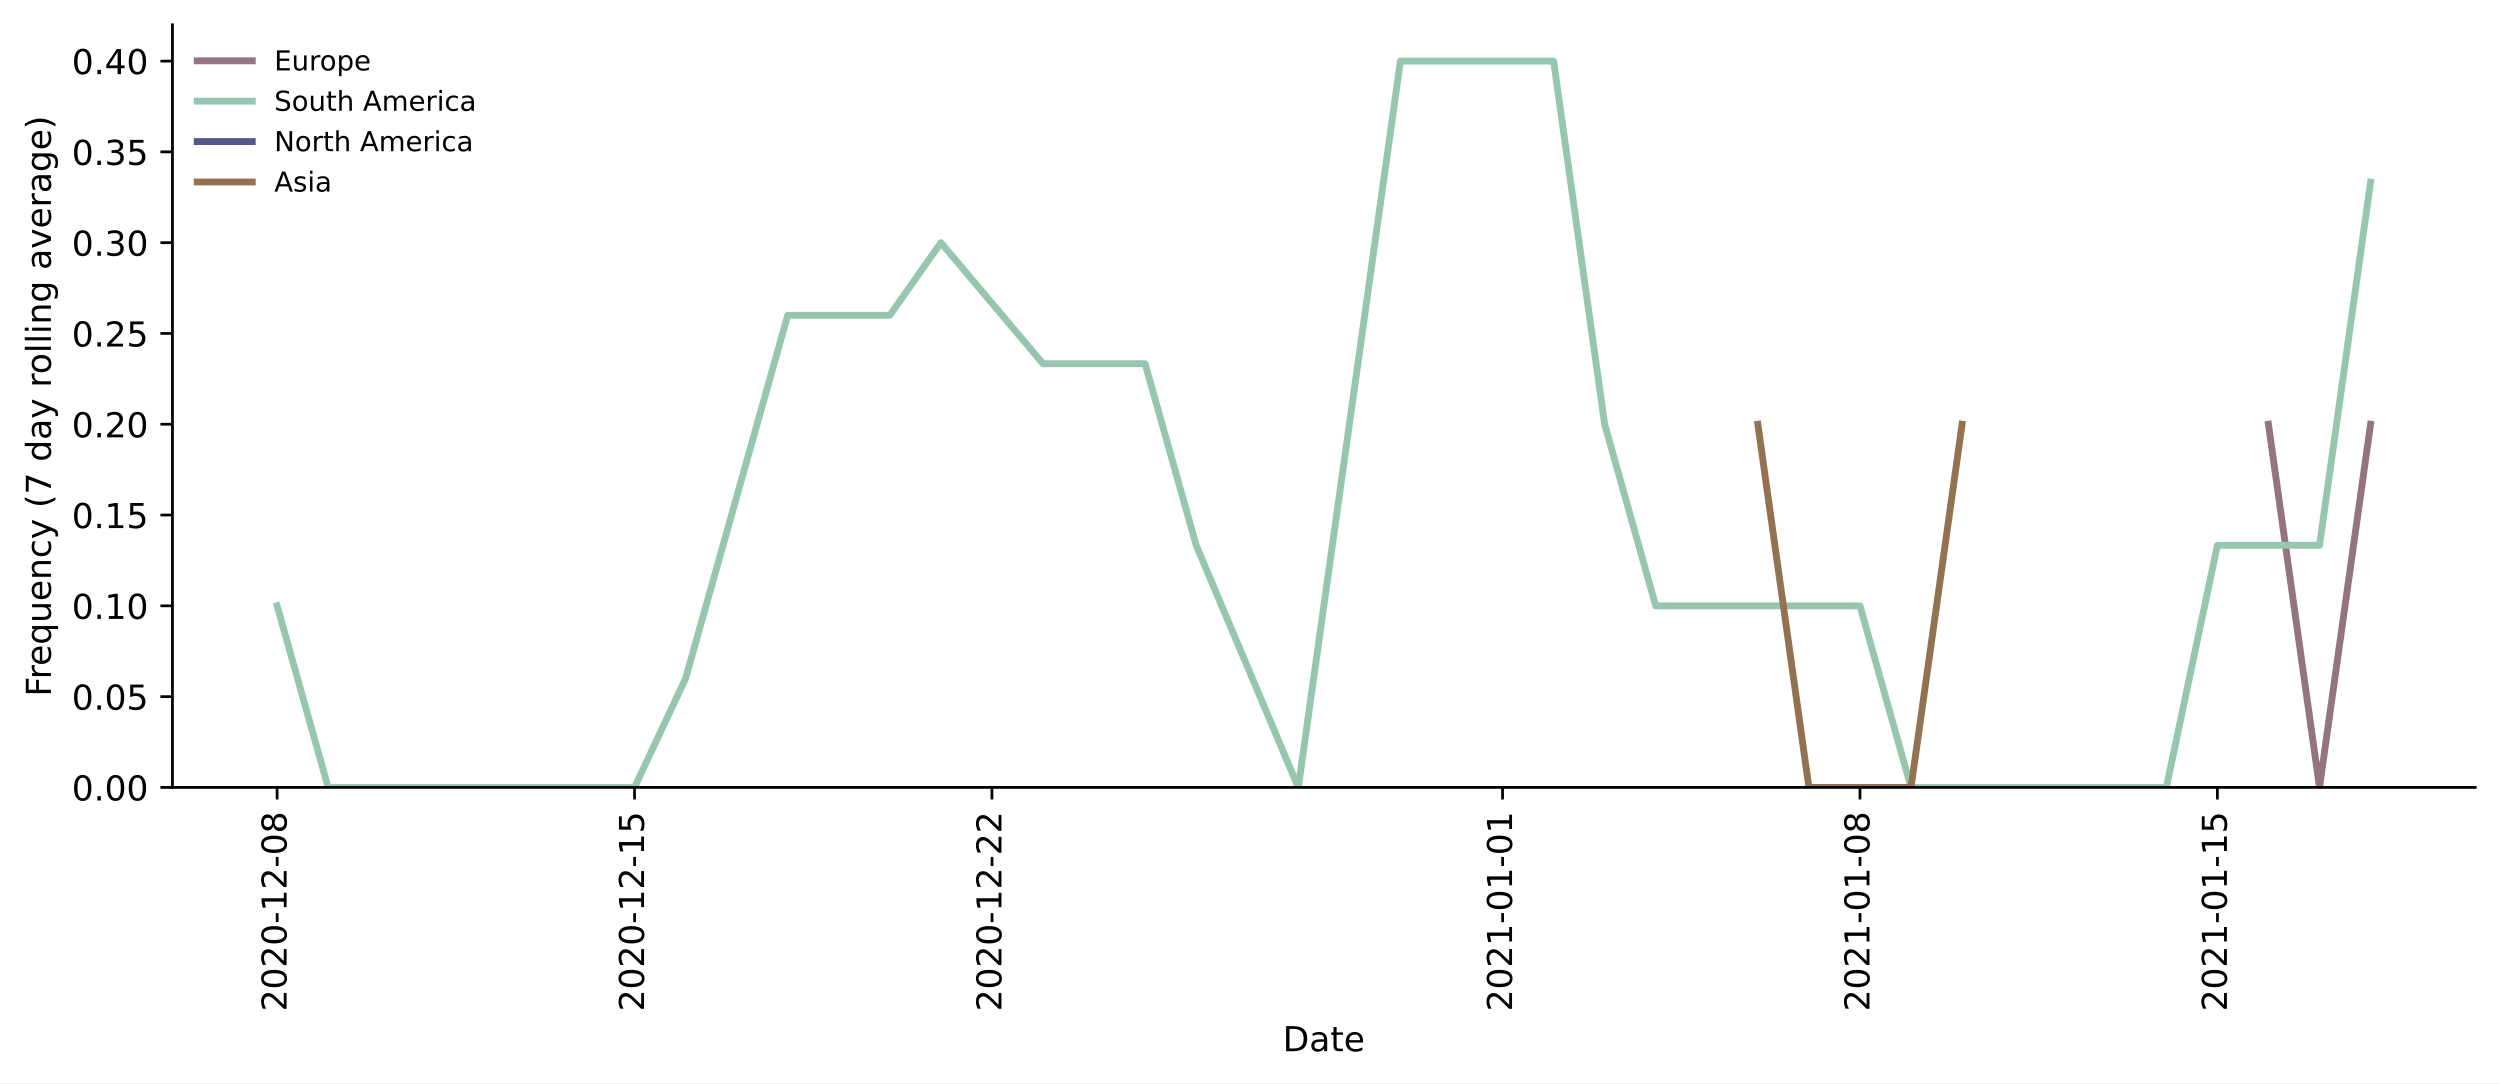
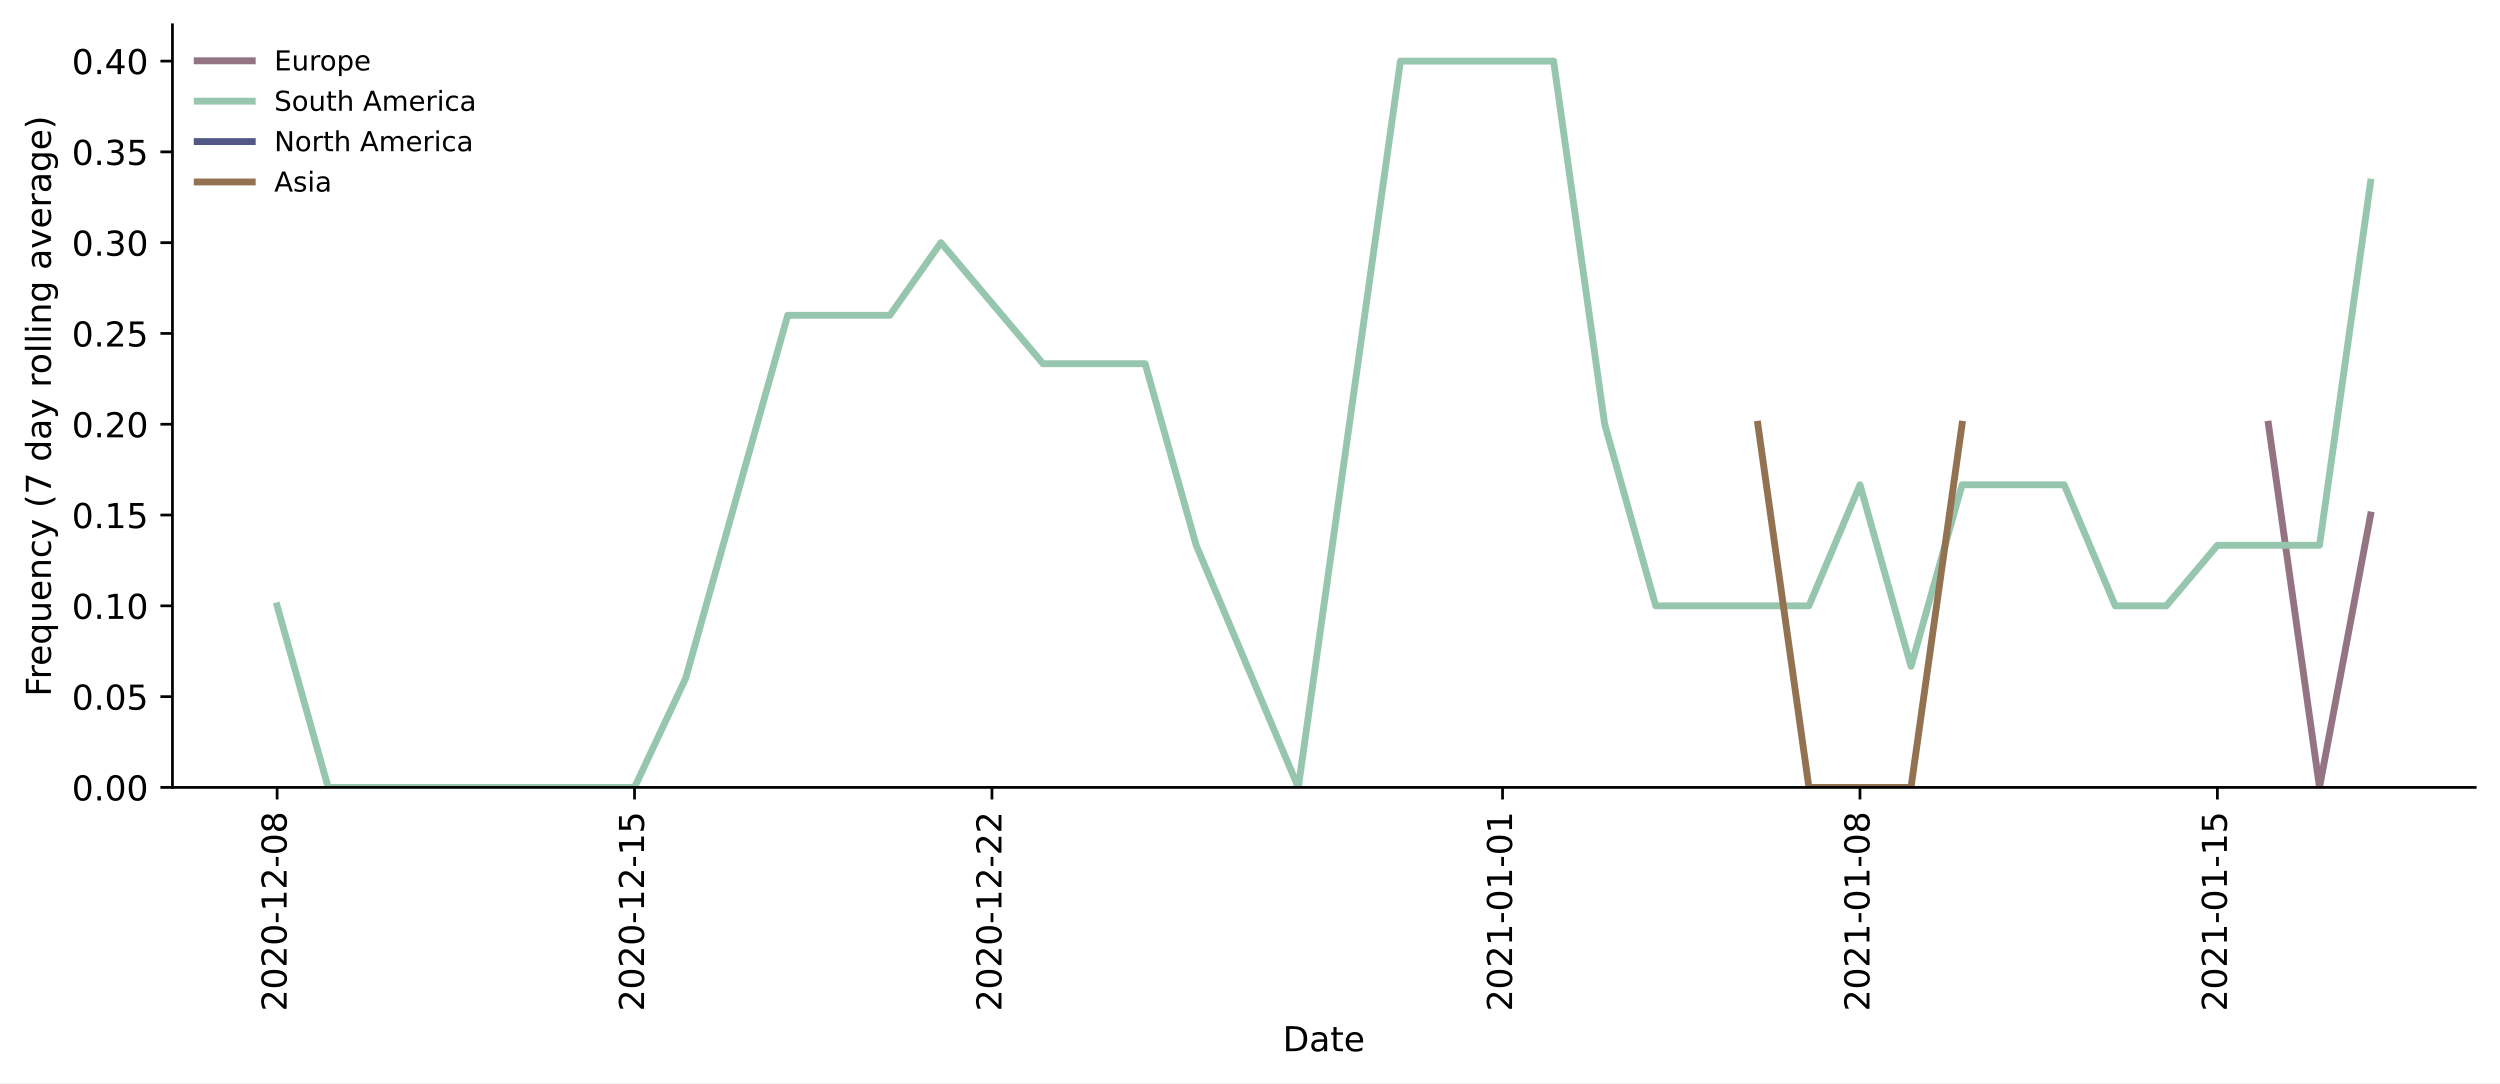
<svg xmlns="http://www.w3.org/2000/svg" xmlns:xlink="http://www.w3.org/1999/xlink" height="314.954pt" version="1.1" viewBox="0 0 726.944 314.954" width="726.944pt">
  <defs>
    <style type="text/css">*{stroke-linecap:butt;stroke-linejoin:round;}</style>
  </defs>
  <g id="figure_1">
    <g id="patch_1">
      <path d="M 0 314.954  L 726.944 314.954  L 726.944 0  L 0 0  z " style="fill:#ffffff;" />
    </g>
    <g id="axes_1">
      <g id="patch_2">
        <path d="M 50.144 228.96  L 719.744 228.96  L 719.744 7.2  L 50.144 7.2  z " style="fill:#ffffff;" />
      </g>
      <g id="matplotlib.axis_1">
        <g id="xtick_1">
          <g id="line2d_1">
            <defs>
-               <path d="M 0 0  L 0 3.5  " id="mb4ec042c9b" style="stroke:#000000;stroke-width:0.8;" />
-             </defs>
-             <g>
-               <use style="stroke:#000000;stroke-width:0.8;" x="80.58" xlink:href="#mb4ec042c9b" y="228.96" />
+               <path d="M 0 0  L 0 3.5  " id="m24df733c56" style="stroke:#000000;stroke-width:0.8;" />
+             </defs>
+             <g>
+               <use style="stroke:#000000;stroke-width:0.8;" x="80.58" xlink:href="#m24df733c56" y="228.96" />
            </g>
          </g>
          <g id="text_1">
            <g transform="translate(83.33949 294.0756)rotate(-90)scale(0.1 -0.1)">
              <defs>
                <path d="M 19.188 8.297  L 53.609 8.297  L 53.609 0  L 7.328 0  L 7.328 8.297  Q 12.938 14.109 22.625 23.891  Q 32.328 33.688 34.812 36.531  Q 39.547 41.844 41.422 45.531  Q 43.312 49.219 43.312 52.781  Q 43.312 58.594 39.234 62.25  Q 35.156 65.922 28.609 65.922  Q 23.969 65.922 18.812 64.312  Q 13.672 62.703 7.812 59.422  L 7.812 69.391  Q 13.766 71.781 18.938 73  Q 24.125 74.219 28.422 74.219  Q 39.75 74.219 46.484 68.547  Q 53.219 62.891 53.219 53.422  Q 53.219 48.922 51.531 44.891  Q 49.859 40.875 45.406 35.406  Q 44.188 33.984 37.641 27.219  Q 31.109 20.453 19.188 8.297  z " id="DejaVuSans-50" />
                <path d="M 31.781 66.406  Q 24.172 66.406 20.328 58.906  Q 16.5 51.422 16.5 36.375  Q 16.5 21.391 20.328 13.891  Q 24.172 6.391 31.781 6.391  Q 39.453 6.391 43.281 13.891  Q 47.125 21.391 47.125 36.375  Q 47.125 51.422 43.281 58.906  Q 39.453 66.406 31.781 66.406  z M 31.781 74.219  Q 44.047 74.219 50.516 64.516  Q 56.984 54.828 56.984 36.375  Q 56.984 17.969 50.516 8.266  Q 44.047 -1.422 31.781 -1.422  Q 19.531 -1.422 13.062 8.266  Q 6.594 17.969 6.594 36.375  Q 6.594 54.828 13.062 64.516  Q 19.531 74.219 31.781 74.219  z " id="DejaVuSans-48" />
                <path d="M 4.891 31.391  L 31.203 31.391  L 31.203 23.391  L 4.891 23.391  z " id="DejaVuSans-45" />
                <path d="M 12.406 8.297  L 28.516 8.297  L 28.516 63.922  L 10.984 60.406  L 10.984 69.391  L 28.422 72.906  L 38.281 72.906  L 38.281 8.297  L 54.391 8.297  L 54.391 0  L 12.406 0  z " id="DejaVuSans-49" />
                <path d="M 31.781 34.625  Q 24.75 34.625 20.719 30.859  Q 16.703 27.094 16.703 20.516  Q 16.703 13.922 20.719 10.156  Q 24.75 6.391 31.781 6.391  Q 38.812 6.391 42.859 10.172  Q 46.922 13.969 46.922 20.516  Q 46.922 27.094 42.891 30.859  Q 38.875 34.625 31.781 34.625  z M 21.922 38.812  Q 15.578 40.375 12.031 44.719  Q 8.5 49.078 8.5 55.328  Q 8.5 64.062 14.719 69.141  Q 20.953 74.219 31.781 74.219  Q 42.672 74.219 48.875 69.141  Q 55.078 64.062 55.078 55.328  Q 55.078 49.078 51.531 44.719  Q 48 40.375 41.703 38.812  Q 48.828 37.156 52.797 32.312  Q 56.781 27.484 56.781 20.516  Q 56.781 9.906 50.312 4.234  Q 43.844 -1.422 31.781 -1.422  Q 19.734 -1.422 13.25 4.234  Q 6.781 9.906 6.781 20.516  Q 6.781 27.484 10.781 32.312  Q 14.797 37.156 21.922 38.812  z M 18.312 54.391  Q 18.312 48.734 21.844 45.562  Q 25.391 42.391 31.781 42.391  Q 38.141 42.391 41.719 45.562  Q 45.312 48.734 45.312 54.391  Q 45.312 60.062 41.719 63.234  Q 38.141 66.406 31.781 66.406  Q 25.391 66.406 21.844 63.234  Q 18.312 60.062 18.312 54.391  z " id="DejaVuSans-56" />
              </defs>
              <use xlink:href="#DejaVuSans-50" />
              <use x="63.623" xlink:href="#DejaVuSans-48" />
              <use x="127.246" xlink:href="#DejaVuSans-50" />
              <use x="190.869" xlink:href="#DejaVuSans-48" />
              <use x="254.492" xlink:href="#DejaVuSans-45" />
              <use x="290.576" xlink:href="#DejaVuSans-49" />
              <use x="354.199" xlink:href="#DejaVuSans-50" />
              <use x="417.822" xlink:href="#DejaVuSans-45" />
              <use x="453.906" xlink:href="#DejaVuSans-48" />
              <use x="517.529" xlink:href="#DejaVuSans-56" />
            </g>
          </g>
        </g>
        <g id="xtick_2">
          <g id="line2d_2">
            <g>
-               <use style="stroke:#000000;stroke-width:0.8;" x="184.509" xlink:href="#mb4ec042c9b" y="228.96" />
+               <use style="stroke:#000000;stroke-width:0.8;" x="184.509" xlink:href="#m24df733c56" y="228.96" />
            </g>
          </g>
          <g id="text_2">
            <g transform="translate(187.2685 294.0756)rotate(-90)scale(0.1 -0.1)">
              <defs>
                <path d="M 10.797 72.906  L 49.516 72.906  L 49.516 64.594  L 19.828 64.594  L 19.828 46.734  Q 21.969 47.469 24.109 47.828  Q 26.266 48.188 28.422 48.188  Q 40.625 48.188 47.75 41.5  Q 54.891 34.812 54.891 23.391  Q 54.891 11.625 47.562 5.094  Q 40.234 -1.422 26.906 -1.422  Q 22.312 -1.422 17.547 -0.641  Q 12.797 0.141 7.719 1.703  L 7.719 11.625  Q 12.109 9.234 16.797 8.062  Q 21.484 6.891 26.703 6.891  Q 35.156 6.891 40.078 11.328  Q 45.016 15.766 45.016 23.391  Q 45.016 31 40.078 35.438  Q 35.156 39.891 26.703 39.891  Q 22.75 39.891 18.812 39.016  Q 14.891 38.141 10.797 36.281  z " id="DejaVuSans-53" />
              </defs>
              <use xlink:href="#DejaVuSans-50" />
              <use x="63.623" xlink:href="#DejaVuSans-48" />
              <use x="127.246" xlink:href="#DejaVuSans-50" />
              <use x="190.869" xlink:href="#DejaVuSans-48" />
              <use x="254.492" xlink:href="#DejaVuSans-45" />
              <use x="290.576" xlink:href="#DejaVuSans-49" />
              <use x="354.199" xlink:href="#DejaVuSans-50" />
              <use x="417.822" xlink:href="#DejaVuSans-45" />
              <use x="453.906" xlink:href="#DejaVuSans-49" />
              <use x="517.529" xlink:href="#DejaVuSans-53" />
            </g>
          </g>
        </g>
        <g id="xtick_3">
          <g id="line2d_3">
            <g>
-               <use style="stroke:#000000;stroke-width:0.8;" x="288.438" xlink:href="#mb4ec042c9b" y="228.96" />
+               <use style="stroke:#000000;stroke-width:0.8;" x="288.438" xlink:href="#m24df733c56" y="228.96" />
            </g>
          </g>
          <g id="text_3">
            <g transform="translate(291.1976 294.0756)rotate(-90)scale(0.1 -0.1)">
              <use xlink:href="#DejaVuSans-50" />
              <use x="63.623" xlink:href="#DejaVuSans-48" />
              <use x="127.246" xlink:href="#DejaVuSans-50" />
              <use x="190.869" xlink:href="#DejaVuSans-48" />
              <use x="254.492" xlink:href="#DejaVuSans-45" />
              <use x="290.576" xlink:href="#DejaVuSans-49" />
              <use x="354.199" xlink:href="#DejaVuSans-50" />
              <use x="417.822" xlink:href="#DejaVuSans-45" />
              <use x="453.906" xlink:href="#DejaVuSans-50" />
              <use x="517.529" xlink:href="#DejaVuSans-50" />
            </g>
          </g>
        </g>
        <g id="xtick_4">
          <g id="line2d_4">
            <g>
-               <use style="stroke:#000000;stroke-width:0.8;" x="436.908" xlink:href="#mb4ec042c9b" y="228.96" />
+               <use style="stroke:#000000;stroke-width:0.8;" x="436.908" xlink:href="#m24df733c56" y="228.96" />
            </g>
          </g>
          <g id="text_4">
            <g transform="translate(439.6676 294.0756)rotate(-90)scale(0.1 -0.1)">
              <use xlink:href="#DejaVuSans-50" />
              <use x="63.623" xlink:href="#DejaVuSans-48" />
              <use x="127.246" xlink:href="#DejaVuSans-50" />
              <use x="190.869" xlink:href="#DejaVuSans-49" />
              <use x="254.492" xlink:href="#DejaVuSans-45" />
              <use x="290.576" xlink:href="#DejaVuSans-48" />
              <use x="354.199" xlink:href="#DejaVuSans-49" />
              <use x="417.822" xlink:href="#DejaVuSans-45" />
              <use x="453.906" xlink:href="#DejaVuSans-48" />
              <use x="517.529" xlink:href="#DejaVuSans-49" />
            </g>
          </g>
        </g>
        <g id="xtick_5">
          <g id="line2d_5">
            <g>
-               <use style="stroke:#000000;stroke-width:0.8;" x="540.837" xlink:href="#mb4ec042c9b" y="228.96" />
+               <use style="stroke:#000000;stroke-width:0.8;" x="540.837" xlink:href="#m24df733c56" y="228.96" />
            </g>
          </g>
          <g id="text_5">
            <g transform="translate(543.5967 294.0756)rotate(-90)scale(0.1 -0.1)">
              <use xlink:href="#DejaVuSans-50" />
              <use x="63.623" xlink:href="#DejaVuSans-48" />
              <use x="127.246" xlink:href="#DejaVuSans-50" />
              <use x="190.869" xlink:href="#DejaVuSans-49" />
              <use x="254.492" xlink:href="#DejaVuSans-45" />
              <use x="290.576" xlink:href="#DejaVuSans-48" />
              <use x="354.199" xlink:href="#DejaVuSans-49" />
              <use x="417.822" xlink:href="#DejaVuSans-45" />
              <use x="453.906" xlink:href="#DejaVuSans-48" />
              <use x="517.529" xlink:href="#DejaVuSans-56" />
            </g>
          </g>
        </g>
        <g id="xtick_6">
          <g id="line2d_6">
            <g>
-               <use style="stroke:#000000;stroke-width:0.8;" x="644.766" xlink:href="#mb4ec042c9b" y="228.96" />
+               <use style="stroke:#000000;stroke-width:0.8;" x="644.766" xlink:href="#m24df733c56" y="228.96" />
            </g>
          </g>
          <g id="text_6">
            <g transform="translate(647.5257 294.0756)rotate(-90)scale(0.1 -0.1)">
              <use xlink:href="#DejaVuSans-50" />
              <use x="63.623" xlink:href="#DejaVuSans-48" />
              <use x="127.246" xlink:href="#DejaVuSans-50" />
              <use x="190.869" xlink:href="#DejaVuSans-49" />
              <use x="254.492" xlink:href="#DejaVuSans-45" />
              <use x="290.576" xlink:href="#DejaVuSans-48" />
              <use x="354.199" xlink:href="#DejaVuSans-49" />
              <use x="417.822" xlink:href="#DejaVuSans-45" />
              <use x="453.906" xlink:href="#DejaVuSans-49" />
              <use x="517.529" xlink:href="#DejaVuSans-53" />
            </g>
          </g>
        </g>
        <g id="text_7">
          <g transform="translate(372.993 305.6741)scale(0.1 -0.1)">
            <defs>
              <path d="M 19.672 64.797  L 19.672 8.109  L 31.594 8.109  Q 46.688 8.109 53.688 14.938  Q 60.688 21.781 60.688 36.531  Q 60.688 51.172 53.688 57.984  Q 46.688 64.797 31.594 64.797  z M 9.812 72.906  L 30.078 72.906  Q 51.266 72.906 61.172 64.094  Q 71.094 55.281 71.094 36.531  Q 71.094 17.672 61.125 8.828  Q 51.172 0 30.078 0  L 9.812 0  z " id="DejaVuSans-68" />
              <path d="M 34.281 27.484  Q 23.391 27.484 19.188 25  Q 14.984 22.516 14.984 16.5  Q 14.984 11.719 18.141 8.906  Q 21.297 6.109 26.703 6.109  Q 34.188 6.109 38.703 11.406  Q 43.219 16.703 43.219 25.484  L 43.219 27.484  z M 52.203 31.203  L 52.203 0  L 43.219 0  L 43.219 8.297  Q 40.141 3.328 35.547 0.953  Q 30.953 -1.422 24.312 -1.422  Q 15.922 -1.422 10.953 3.297  Q 6 8.016 6 15.922  Q 6 25.141 12.172 29.828  Q 18.359 34.516 30.609 34.516  L 43.219 34.516  L 43.219 35.406  Q 43.219 41.609 39.141 45  Q 35.062 48.391 27.688 48.391  Q 23 48.391 18.547 47.266  Q 14.109 46.141 10.016 43.891  L 10.016 52.203  Q 14.938 54.109 19.578 55.047  Q 24.219 56 28.609 56  Q 40.484 56 46.344 49.844  Q 52.203 43.703 52.203 31.203  z " id="DejaVuSans-97" />
              <path d="M 18.312 70.219  L 18.312 54.688  L 36.812 54.688  L 36.812 47.703  L 18.312 47.703  L 18.312 18.016  Q 18.312 11.328 20.141 9.422  Q 21.969 7.516 27.594 7.516  L 36.812 7.516  L 36.812 0  L 27.594 0  Q 17.188 0 13.234 3.875  Q 9.281 7.766 9.281 18.016  L 9.281 47.703  L 2.688 47.703  L 2.688 54.688  L 9.281 54.688  L 9.281 70.219  z " id="DejaVuSans-116" />
              <path d="M 56.203 29.594  L 56.203 25.203  L 14.891 25.203  Q 15.484 15.922 20.484 11.062  Q 25.484 6.203 34.422 6.203  Q 39.594 6.203 44.453 7.469  Q 49.312 8.734 54.109 11.281  L 54.109 2.781  Q 49.266 0.734 44.188 -0.344  Q 39.109 -1.422 33.891 -1.422  Q 20.797 -1.422 13.156 6.188  Q 5.516 13.812 5.516 26.812  Q 5.516 40.234 12.766 48.109  Q 20.016 56 32.328 56  Q 43.359 56 49.781 48.891  Q 56.203 41.797 56.203 29.594  z M 47.219 32.234  Q 47.125 39.594 43.094 43.984  Q 39.062 48.391 32.422 48.391  Q 24.906 48.391 20.391 44.141  Q 15.875 39.891 15.188 32.172  z " id="DejaVuSans-101" />
            </defs>
            <use xlink:href="#DejaVuSans-68" />
            <use x="77.002" xlink:href="#DejaVuSans-97" />
            <use x="138.281" xlink:href="#DejaVuSans-116" />
            <use x="177.49" xlink:href="#DejaVuSans-101" />
          </g>
        </g>
      </g>
      <g id="matplotlib.axis_2">
        <g id="ytick_1">
          <g id="line2d_7">
            <defs>
-               <path d="M 0 0  L -3.5 0  " id="m6bf955349e" style="stroke:#000000;stroke-width:0.8;" />
-             </defs>
-             <g>
-               <use style="stroke:#000000;stroke-width:0.8;" x="50.144" xlink:href="#m6bf955349e" y="228.96" />
+               <path d="M 0 0  L -3.5 0  " id="m9852b5d682" style="stroke:#000000;stroke-width:0.8;" />
+             </defs>
+             <g>
+               <use style="stroke:#000000;stroke-width:0.8;" x="50.144" xlink:href="#m9852b5d682" y="228.96" />
            </g>
          </g>
          <g id="text_8">
            <g transform="translate(20.87813 232.7592)scale(0.1 -0.1)">
              <defs>
                <path d="M 10.688 12.406  L 21 12.406  L 21 0  L 10.688 0  z " id="DejaVuSans-46" />
              </defs>
              <use xlink:href="#DejaVuSans-48" />
              <use x="63.623" xlink:href="#DejaVuSans-46" />
              <use x="95.41" xlink:href="#DejaVuSans-48" />
              <use x="159.033" xlink:href="#DejaVuSans-48" />
            </g>
          </g>
        </g>
        <g id="ytick_2">
          <g id="line2d_8">
            <g>
-               <use style="stroke:#000000;stroke-width:0.8;" x="50.144" xlink:href="#m6bf955349e" y="202.56" />
+               <use style="stroke:#000000;stroke-width:0.8;" x="50.144" xlink:href="#m9852b5d682" y="202.56" />
            </g>
          </g>
          <g id="text_9">
            <g transform="translate(20.87813 206.3592)scale(0.1 -0.1)">
              <use xlink:href="#DejaVuSans-48" />
              <use x="63.623" xlink:href="#DejaVuSans-46" />
              <use x="95.41" xlink:href="#DejaVuSans-48" />
              <use x="159.033" xlink:href="#DejaVuSans-53" />
            </g>
          </g>
        </g>
        <g id="ytick_3">
          <g id="line2d_9">
            <g>
-               <use style="stroke:#000000;stroke-width:0.8;" x="50.144" xlink:href="#m6bf955349e" y="176.16" />
+               <use style="stroke:#000000;stroke-width:0.8;" x="50.144" xlink:href="#m9852b5d682" y="176.16" />
            </g>
          </g>
          <g id="text_10">
            <g transform="translate(20.87813 179.9592)scale(0.1 -0.1)">
              <use xlink:href="#DejaVuSans-48" />
              <use x="63.623" xlink:href="#DejaVuSans-46" />
              <use x="95.41" xlink:href="#DejaVuSans-49" />
              <use x="159.033" xlink:href="#DejaVuSans-48" />
            </g>
          </g>
        </g>
        <g id="ytick_4">
          <g id="line2d_10">
            <g>
-               <use style="stroke:#000000;stroke-width:0.8;" x="50.144" xlink:href="#m6bf955349e" y="149.76" />
+               <use style="stroke:#000000;stroke-width:0.8;" x="50.144" xlink:href="#m9852b5d682" y="149.76" />
            </g>
          </g>
          <g id="text_11">
            <g transform="translate(20.87813 153.5592)scale(0.1 -0.1)">
              <use xlink:href="#DejaVuSans-48" />
              <use x="63.623" xlink:href="#DejaVuSans-46" />
              <use x="95.41" xlink:href="#DejaVuSans-49" />
              <use x="159.033" xlink:href="#DejaVuSans-53" />
            </g>
          </g>
        </g>
        <g id="ytick_5">
          <g id="line2d_11">
            <g>
-               <use style="stroke:#000000;stroke-width:0.8;" x="50.144" xlink:href="#m6bf955349e" y="123.36" />
+               <use style="stroke:#000000;stroke-width:0.8;" x="50.144" xlink:href="#m9852b5d682" y="123.36" />
            </g>
          </g>
          <g id="text_12">
            <g transform="translate(20.87813 127.1592)scale(0.1 -0.1)">
              <use xlink:href="#DejaVuSans-48" />
              <use x="63.623" xlink:href="#DejaVuSans-46" />
              <use x="95.41" xlink:href="#DejaVuSans-50" />
              <use x="159.033" xlink:href="#DejaVuSans-48" />
            </g>
          </g>
        </g>
        <g id="ytick_6">
          <g id="line2d_12">
            <g>
-               <use style="stroke:#000000;stroke-width:0.8;" x="50.144" xlink:href="#m6bf955349e" y="96.96" />
+               <use style="stroke:#000000;stroke-width:0.8;" x="50.144" xlink:href="#m9852b5d682" y="96.96" />
            </g>
          </g>
          <g id="text_13">
            <g transform="translate(20.87813 100.7592)scale(0.1 -0.1)">
              <use xlink:href="#DejaVuSans-48" />
              <use x="63.623" xlink:href="#DejaVuSans-46" />
              <use x="95.41" xlink:href="#DejaVuSans-50" />
              <use x="159.033" xlink:href="#DejaVuSans-53" />
            </g>
          </g>
        </g>
        <g id="ytick_7">
          <g id="line2d_13">
            <g>
-               <use style="stroke:#000000;stroke-width:0.8;" x="50.144" xlink:href="#m6bf955349e" y="70.56" />
+               <use style="stroke:#000000;stroke-width:0.8;" x="50.144" xlink:href="#m9852b5d682" y="70.56" />
            </g>
          </g>
          <g id="text_14">
            <g transform="translate(20.87813 74.35922)scale(0.1 -0.1)">
              <defs>
                <path d="M 40.578 39.312  Q 47.656 37.797 51.625 33  Q 55.609 28.219 55.609 21.188  Q 55.609 10.406 48.188 4.484  Q 40.766 -1.422 27.094 -1.422  Q 22.516 -1.422 17.656 -0.516  Q 12.797 0.391 7.625 2.203  L 7.625 11.719  Q 11.719 9.328 16.594 8.109  Q 21.484 6.891 26.812 6.891  Q 36.078 6.891 40.938 10.547  Q 45.797 14.203 45.797 21.188  Q 45.797 27.641 41.281 31.266  Q 36.766 34.906 28.719 34.906  L 20.219 34.906  L 20.219 43.016  L 29.109 43.016  Q 36.375 43.016 40.234 45.922  Q 44.094 48.828 44.094 54.297  Q 44.094 59.906 40.109 62.906  Q 36.141 65.922 28.719 65.922  Q 24.656 65.922 20.016 65.031  Q 15.375 64.156 9.812 62.312  L 9.812 71.094  Q 15.438 72.656 20.344 73.438  Q 25.25 74.219 29.594 74.219  Q 40.828 74.219 47.359 69.109  Q 53.906 64.016 53.906 55.328  Q 53.906 49.266 50.438 45.094  Q 46.969 40.922 40.578 39.312  z " id="DejaVuSans-51" />
              </defs>
              <use xlink:href="#DejaVuSans-48" />
              <use x="63.623" xlink:href="#DejaVuSans-46" />
              <use x="95.41" xlink:href="#DejaVuSans-51" />
              <use x="159.033" xlink:href="#DejaVuSans-48" />
            </g>
          </g>
        </g>
        <g id="ytick_8">
          <g id="line2d_14">
            <g>
-               <use style="stroke:#000000;stroke-width:0.8;" x="50.144" xlink:href="#m6bf955349e" y="44.16" />
+               <use style="stroke:#000000;stroke-width:0.8;" x="50.144" xlink:href="#m9852b5d682" y="44.16" />
            </g>
          </g>
          <g id="text_15">
            <g transform="translate(20.87813 47.95922)scale(0.1 -0.1)">
              <use xlink:href="#DejaVuSans-48" />
              <use x="63.623" xlink:href="#DejaVuSans-46" />
              <use x="95.41" xlink:href="#DejaVuSans-51" />
              <use x="159.033" xlink:href="#DejaVuSans-53" />
            </g>
          </g>
        </g>
        <g id="ytick_9">
          <g id="line2d_15">
            <g>
-               <use style="stroke:#000000;stroke-width:0.8;" x="50.144" xlink:href="#m6bf955349e" y="17.76" />
+               <use style="stroke:#000000;stroke-width:0.8;" x="50.144" xlink:href="#m9852b5d682" y="17.76" />
            </g>
          </g>
          <g id="text_16">
            <g transform="translate(20.87813 21.55922)scale(0.1 -0.1)">
              <defs>
                <path d="M 37.797 64.312  L 12.891 25.391  L 37.797 25.391  z M 35.203 72.906  L 47.609 72.906  L 47.609 25.391  L 58.016 25.391  L 58.016 17.188  L 47.609 17.188  L 47.609 0  L 37.797 0  L 37.797 17.188  L 4.891 17.188  L 4.891 26.703  z " id="DejaVuSans-52" />
              </defs>
              <use xlink:href="#DejaVuSans-48" />
              <use x="63.623" xlink:href="#DejaVuSans-46" />
              <use x="95.41" xlink:href="#DejaVuSans-52" />
              <use x="159.033" xlink:href="#DejaVuSans-48" />
            </g>
          </g>
        </g>
        <g id="text_17">
          <g transform="translate(14.79844 202.5292)rotate(-90)scale(0.1 -0.1)">
            <defs>
              <path d="M 9.812 72.906  L 51.703 72.906  L 51.703 64.594  L 19.672 64.594  L 19.672 43.109  L 48.578 43.109  L 48.578 34.812  L 19.672 34.812  L 19.672 0  L 9.812 0  z " id="DejaVuSans-70" />
              <path d="M 41.109 46.297  Q 39.594 47.172 37.812 47.578  Q 36.031 48 33.891 48  Q 26.266 48 22.188 43.047  Q 18.109 38.094 18.109 28.812  L 18.109 0  L 9.078 0  L 9.078 54.688  L 18.109 54.688  L 18.109 46.188  Q 20.953 51.172 25.484 53.578  Q 30.031 56 36.531 56  Q 37.453 56 38.578 55.875  Q 39.703 55.766 41.062 55.516  z " id="DejaVuSans-114" />
              <path d="M 14.797 27.297  Q 14.797 17.391 18.875 11.75  Q 22.953 6.109 30.078 6.109  Q 37.203 6.109 41.297 11.75  Q 45.406 17.391 45.406 27.297  Q 45.406 37.203 41.297 42.844  Q 37.203 48.484 30.078 48.484  Q 22.953 48.484 18.875 42.844  Q 14.797 37.203 14.797 27.297  z M 45.406 8.203  Q 42.578 3.328 38.25 0.953  Q 33.938 -1.422 27.875 -1.422  Q 17.969 -1.422 11.734 6.484  Q 5.516 14.406 5.516 27.297  Q 5.516 40.188 11.734 48.094  Q 17.969 56 27.875 56  Q 33.938 56 38.25 53.625  Q 42.578 51.266 45.406 46.391  L 45.406 54.688  L 54.391 54.688  L 54.391 -20.797  L 45.406 -20.797  z " id="DejaVuSans-113" />
              <path d="M 8.5 21.578  L 8.5 54.688  L 17.484 54.688  L 17.484 21.922  Q 17.484 14.156 20.5 10.266  Q 23.531 6.391 29.594 6.391  Q 36.859 6.391 41.078 11.031  Q 45.312 15.672 45.312 23.688  L 45.312 54.688  L 54.297 54.688  L 54.297 0  L 45.312 0  L 45.312 8.406  Q 42.047 3.422 37.719 1  Q 33.406 -1.422 27.688 -1.422  Q 18.266 -1.422 13.375 4.438  Q 8.5 10.297 8.5 21.578  z M 31.109 56  z " id="DejaVuSans-117" />
              <path d="M 54.891 33.016  L 54.891 0  L 45.906 0  L 45.906 32.719  Q 45.906 40.484 42.875 44.328  Q 39.844 48.188 33.797 48.188  Q 26.516 48.188 22.312 43.547  Q 18.109 38.922 18.109 30.906  L 18.109 0  L 9.078 0  L 9.078 54.688  L 18.109 54.688  L 18.109 46.188  Q 21.344 51.125 25.703 53.562  Q 30.078 56 35.797 56  Q 45.219 56 50.047 50.172  Q 54.891 44.344 54.891 33.016  z " id="DejaVuSans-110" />
              <path d="M 48.781 52.594  L 48.781 44.188  Q 44.969 46.297 41.141 47.344  Q 37.312 48.391 33.406 48.391  Q 24.656 48.391 19.812 42.844  Q 14.984 37.312 14.984 27.297  Q 14.984 17.281 19.812 11.734  Q 24.656 6.203 33.406 6.203  Q 37.312 6.203 41.141 7.25  Q 44.969 8.297 48.781 10.406  L 48.781 2.094  Q 45.016 0.344 40.984 -0.531  Q 36.969 -1.422 32.422 -1.422  Q 20.062 -1.422 12.781 6.344  Q 5.516 14.109 5.516 27.297  Q 5.516 40.672 12.859 48.328  Q 20.219 56 33.016 56  Q 37.156 56 41.109 55.141  Q 45.062 54.297 48.781 52.594  z " id="DejaVuSans-99" />
              <path d="M 32.172 -5.078  Q 28.375 -14.844 24.75 -17.812  Q 21.141 -20.797 15.094 -20.797  L 7.906 -20.797  L 7.906 -13.281  L 13.188 -13.281  Q 16.891 -13.281 18.938 -11.516  Q 21 -9.766 23.484 -3.219  L 25.094 0.875  L 2.984 54.688  L 12.5 54.688  L 29.594 11.922  L 46.688 54.688  L 56.203 54.688  z " id="DejaVuSans-121" />
              <path id="DejaVuSans-32" />
              <path d="M 31 75.875  Q 24.469 64.656 21.281 53.656  Q 18.109 42.672 18.109 31.391  Q 18.109 20.125 21.312 9.062  Q 24.516 -2 31 -13.188  L 23.188 -13.188  Q 15.875 -1.703 12.234 9.375  Q 8.594 20.453 8.594 31.391  Q 8.594 42.281 12.203 53.312  Q 15.828 64.359 23.188 75.875  z " id="DejaVuSans-40" />
              <path d="M 8.203 72.906  L 55.078 72.906  L 55.078 68.703  L 28.609 0  L 18.312 0  L 43.219 64.594  L 8.203 64.594  z " id="DejaVuSans-55" />
              <path d="M 45.406 46.391  L 45.406 75.984  L 54.391 75.984  L 54.391 0  L 45.406 0  L 45.406 8.203  Q 42.578 3.328 38.25 0.953  Q 33.938 -1.422 27.875 -1.422  Q 17.969 -1.422 11.734 6.484  Q 5.516 14.406 5.516 27.297  Q 5.516 40.188 11.734 48.094  Q 17.969 56 27.875 56  Q 33.938 56 38.25 53.625  Q 42.578 51.266 45.406 46.391  z M 14.797 27.297  Q 14.797 17.391 18.875 11.75  Q 22.953 6.109 30.078 6.109  Q 37.203 6.109 41.297 11.75  Q 45.406 17.391 45.406 27.297  Q 45.406 37.203 41.297 42.844  Q 37.203 48.484 30.078 48.484  Q 22.953 48.484 18.875 42.844  Q 14.797 37.203 14.797 27.297  z " id="DejaVuSans-100" />
              <path d="M 30.609 48.391  Q 23.391 48.391 19.188 42.75  Q 14.984 37.109 14.984 27.297  Q 14.984 17.484 19.156 11.844  Q 23.344 6.203 30.609 6.203  Q 37.797 6.203 41.984 11.859  Q 46.188 17.531 46.188 27.297  Q 46.188 37.016 41.984 42.703  Q 37.797 48.391 30.609 48.391  z M 30.609 56  Q 42.328 56 49.016 48.375  Q 55.719 40.766 55.719 27.297  Q 55.719 13.875 49.016 6.219  Q 42.328 -1.422 30.609 -1.422  Q 18.844 -1.422 12.172 6.219  Q 5.516 13.875 5.516 27.297  Q 5.516 40.766 12.172 48.375  Q 18.844 56 30.609 56  z " id="DejaVuSans-111" />
              <path d="M 9.422 75.984  L 18.406 75.984  L 18.406 0  L 9.422 0  z " id="DejaVuSans-108" />
              <path d="M 9.422 54.688  L 18.406 54.688  L 18.406 0  L 9.422 0  z M 9.422 75.984  L 18.406 75.984  L 18.406 64.594  L 9.422 64.594  z " id="DejaVuSans-105" />
              <path d="M 45.406 27.984  Q 45.406 37.75 41.375 43.109  Q 37.359 48.484 30.078 48.484  Q 22.859 48.484 18.828 43.109  Q 14.797 37.75 14.797 27.984  Q 14.797 18.266 18.828 12.891  Q 22.859 7.516 30.078 7.516  Q 37.359 7.516 41.375 12.891  Q 45.406 18.266 45.406 27.984  z M 54.391 6.781  Q 54.391 -7.172 48.188 -13.984  Q 42 -20.797 29.203 -20.797  Q 24.469 -20.797 20.266 -20.094  Q 16.062 -19.391 12.109 -17.922  L 12.109 -9.188  Q 16.062 -11.328 19.922 -12.344  Q 23.781 -13.375 27.781 -13.375  Q 36.625 -13.375 41.016 -8.766  Q 45.406 -4.156 45.406 5.172  L 45.406 9.625  Q 42.625 4.781 38.281 2.391  Q 33.938 0 27.875 0  Q 17.828 0 11.672 7.656  Q 5.516 15.328 5.516 27.984  Q 5.516 40.672 11.672 48.328  Q 17.828 56 27.875 56  Q 33.938 56 38.281 53.609  Q 42.625 51.219 45.406 46.391  L 45.406 54.688  L 54.391 54.688  z " id="DejaVuSans-103" />
              <path d="M 2.984 54.688  L 12.5 54.688  L 29.594 8.797  L 46.688 54.688  L 56.203 54.688  L 35.688 0  L 23.484 0  z " id="DejaVuSans-118" />
              <path d="M 8.016 75.875  L 15.828 75.875  Q 23.141 64.359 26.781 53.312  Q 30.422 42.281 30.422 31.391  Q 30.422 20.453 26.781 9.375  Q 23.141 -1.703 15.828 -13.188  L 8.016 -13.188  Q 14.5 -2 17.703 9.062  Q 20.906 20.125 20.906 31.391  Q 20.906 42.672 17.703 53.656  Q 14.5 64.656 8.016 75.875  z " id="DejaVuSans-41" />
            </defs>
            <use xlink:href="#DejaVuSans-70" />
            <use x="50.27" xlink:href="#DejaVuSans-114" />
            <use x="89.133" xlink:href="#DejaVuSans-101" />
            <use x="150.656" xlink:href="#DejaVuSans-113" />
            <use x="214.133" xlink:href="#DejaVuSans-117" />
            <use x="277.512" xlink:href="#DejaVuSans-101" />
            <use x="339.035" xlink:href="#DejaVuSans-110" />
            <use x="402.414" xlink:href="#DejaVuSans-99" />
            <use x="457.395" xlink:href="#DejaVuSans-121" />
            <use x="516.574" xlink:href="#DejaVuSans-32" />
            <use x="548.361" xlink:href="#DejaVuSans-40" />
            <use x="587.375" xlink:href="#DejaVuSans-55" />
            <use x="650.998" xlink:href="#DejaVuSans-32" />
            <use x="682.785" xlink:href="#DejaVuSans-100" />
            <use x="746.262" xlink:href="#DejaVuSans-97" />
            <use x="807.541" xlink:href="#DejaVuSans-121" />
            <use x="866.721" xlink:href="#DejaVuSans-32" />
            <use x="898.508" xlink:href="#DejaVuSans-114" />
            <use x="937.371" xlink:href="#DejaVuSans-111" />
            <use x="998.553" xlink:href="#DejaVuSans-108" />
            <use x="1026.336" xlink:href="#DejaVuSans-108" />
            <use x="1054.119" xlink:href="#DejaVuSans-105" />
            <use x="1081.902" xlink:href="#DejaVuSans-110" />
            <use x="1145.281" xlink:href="#DejaVuSans-103" />
            <use x="1208.758" xlink:href="#DejaVuSans-32" />
            <use x="1240.545" xlink:href="#DejaVuSans-97" />
            <use x="1301.824" xlink:href="#DejaVuSans-118" />
            <use x="1361.004" xlink:href="#DejaVuSans-101" />
            <use x="1422.527" xlink:href="#DejaVuSans-114" />
            <use x="1463.641" xlink:href="#DejaVuSans-97" />
            <use x="1524.92" xlink:href="#DejaVuSans-103" />
            <use x="1588.396" xlink:href="#DejaVuSans-101" />
            <use x="1649.92" xlink:href="#DejaVuSans-41" />
          </g>
        </g>
      </g>
      <g id="line2d_16">
-         <path clip-path="url(#p6de9f8a22b)" d="M 659.613 123.36  L 674.46 228.96  L 689.307 123.36  " style="fill:none;stroke:#947383;stroke-linecap:square;stroke-width:2;" />
+         <path clip-path="url(#pa544ec51b4)" d="M 659.613 123.36  L 674.46 228.96  L 689.307 149.76  " style="fill:none;stroke:#947383;stroke-linecap:square;stroke-width:2;" />
      </g>
      <g id="line2d_17">
-         <path clip-path="url(#p6de9f8a22b)" d="M 80.58 176.16  L 95.427 228.96  L 110.274 228.96  L 125.121 228.96  L 139.968 228.96  L 154.815 228.96  L 169.662 228.96  L 184.509 228.96  L 199.356 197.28  L 214.203 144.48  L 229.05 91.68  L 243.897 91.68  L 258.744 91.68  L 273.591 70.56  L 288.438 88.16  L 303.285 105.76  L 318.132 105.76  L 332.979 105.76  L 347.826 158.56  L 362.673 193.76  L 377.52 228.96  L 392.367 123.36  L 407.214 17.76  L 422.061 17.76  L 436.908 17.76  L 451.755 17.76  L 466.602 123.36  L 481.449 176.16  L 496.296 176.16  L 511.143 176.16  L 525.99 176.16  L 540.837 176.16  L 555.684 228.96  L 570.531 228.96  L 585.378 228.96  L 600.225 228.96  L 615.072 228.96  L 629.919 228.96  L 644.766 158.56  L 659.613 158.56  L 674.46 158.56  L 689.307 52.96  " style="fill:none;stroke:#96c6ad;stroke-linecap:square;stroke-width:2;" />
+         <path clip-path="url(#pa544ec51b4)" d="M 80.58 176.16  L 95.427 228.96  L 110.274 228.96  L 125.121 228.96  L 139.968 228.96  L 154.815 228.96  L 169.662 228.96  L 184.509 228.96  L 199.356 197.28  L 214.203 144.48  L 229.05 91.68  L 243.897 91.68  L 258.744 91.68  L 273.591 70.56  L 288.438 88.16  L 303.285 105.76  L 318.132 105.76  L 332.979 105.76  L 347.826 158.56  L 362.673 193.76  L 377.52 228.96  L 392.367 123.36  L 407.214 17.76  L 422.061 17.76  L 436.908 17.76  L 451.755 17.76  L 466.602 123.36  L 481.449 176.16  L 496.296 176.16  L 511.143 176.16  L 525.99 176.16  L 540.837 140.96  L 555.684 193.76  L 570.531 140.96  L 585.378 140.96  L 600.225 140.96  L 615.072 176.16  L 629.919 176.16  L 644.766 158.56  L 659.613 158.56  L 674.46 158.56  L 689.307 52.96  " style="fill:none;stroke:#96c6ad;stroke-linecap:square;stroke-width:2;" />
      </g>
      <g id="line2d_18">
-         <path clip-path="url(#p6de9f8a22b)" d="M 0 0  " style="fill:none;stroke:#525886;stroke-linecap:square;stroke-width:2;" />
+         <path clip-path="url(#pa544ec51b4)" d="M 0 0  " style="fill:none;stroke:#525886;stroke-linecap:square;stroke-width:2;" />
      </g>
      <g id="line2d_19">
-         <path clip-path="url(#p6de9f8a22b)" d="M 511.143 123.36  L 525.99 228.96  L 540.837 228.96  L 555.684 228.96  L 570.531 123.36  " style="fill:none;stroke:#937252;stroke-linecap:square;stroke-width:2;" />
+         <path clip-path="url(#pa544ec51b4)" d="M 511.143 123.36  L 525.99 228.96  L 540.837 228.96  L 555.684 228.96  L 570.531 123.36  " style="fill:none;stroke:#937252;stroke-linecap:square;stroke-width:2;" />
      </g>
      <g id="patch_3">
        <path d="M 50.144 228.96  L 50.144 7.2  " style="fill:none;stroke:#000000;stroke-linecap:square;stroke-linejoin:miter;stroke-width:0.8;" />
      </g>
      <g id="patch_4">
        <path d="M 50.144 228.96  L 719.744 228.96  " style="fill:none;stroke:#000000;stroke-linecap:square;stroke-linejoin:miter;stroke-width:0.8;" />
      </g>
      <g id="legend_1">
        <g id="line2d_20">
          <path d="M 57.344 17.679  L 73.344 17.679  " style="fill:none;stroke:#947383;stroke-linecap:square;stroke-width:2;" />
        </g>
        <g id="line2d_21" />
        <g id="text_18">
          <g transform="translate(79.74375 20.47875)scale(0.08 -0.08)">
            <defs>
              <path d="M 9.812 72.906  L 55.906 72.906  L 55.906 64.594  L 19.672 64.594  L 19.672 43.016  L 54.391 43.016  L 54.391 34.719  L 19.672 34.719  L 19.672 8.297  L 56.781 8.297  L 56.781 0  L 9.812 0  z " id="DejaVuSans-69" />
              <path d="M 18.109 8.203  L 18.109 -20.797  L 9.078 -20.797  L 9.078 54.688  L 18.109 54.688  L 18.109 46.391  Q 20.953 51.266 25.266 53.625  Q 29.594 56 35.594 56  Q 45.562 56 51.781 48.094  Q 58.016 40.188 58.016 27.297  Q 58.016 14.406 51.781 6.484  Q 45.562 -1.422 35.594 -1.422  Q 29.594 -1.422 25.266 0.953  Q 20.953 3.328 18.109 8.203  z M 48.688 27.297  Q 48.688 37.203 44.609 42.844  Q 40.531 48.484 33.406 48.484  Q 26.266 48.484 22.188 42.844  Q 18.109 37.203 18.109 27.297  Q 18.109 17.391 22.188 11.75  Q 26.266 6.109 33.406 6.109  Q 40.531 6.109 44.609 11.75  Q 48.688 17.391 48.688 27.297  z " id="DejaVuSans-112" />
            </defs>
            <use xlink:href="#DejaVuSans-69" />
            <use x="63.184" xlink:href="#DejaVuSans-117" />
            <use x="126.562" xlink:href="#DejaVuSans-114" />
            <use x="165.426" xlink:href="#DejaVuSans-111" />
            <use x="226.607" xlink:href="#DejaVuSans-112" />
            <use x="290.084" xlink:href="#DejaVuSans-101" />
          </g>
        </g>
        <g id="line2d_22">
          <path d="M 57.344 29.421  L 73.344 29.421  " style="fill:none;stroke:#96c6ad;stroke-linecap:square;stroke-width:2;" />
        </g>
        <g id="line2d_23" />
        <g id="text_19">
          <g transform="translate(79.74375 32.22125)scale(0.08 -0.08)">
            <defs>
              <path d="M 53.516 70.516  L 53.516 60.891  Q 47.906 63.578 42.922 64.891  Q 37.938 66.219 33.297 66.219  Q 25.25 66.219 20.875 63.094  Q 16.5 59.969 16.5 54.203  Q 16.5 49.359 19.406 46.891  Q 22.312 44.438 30.422 42.922  L 36.375 41.703  Q 47.406 39.594 52.656 34.297  Q 57.906 29 57.906 20.125  Q 57.906 9.516 50.797 4.047  Q 43.703 -1.422 29.984 -1.422  Q 24.812 -1.422 18.969 -0.25  Q 13.141 0.922 6.891 3.219  L 6.891 13.375  Q 12.891 10.016 18.656 8.297  Q 24.422 6.594 29.984 6.594  Q 38.422 6.594 43.016 9.906  Q 47.609 13.234 47.609 19.391  Q 47.609 24.75 44.312 27.781  Q 41.016 30.812 33.5 32.328  L 27.484 33.5  Q 16.453 35.688 11.516 40.375  Q 6.594 45.062 6.594 53.422  Q 6.594 63.094 13.406 68.656  Q 20.219 74.219 32.172 74.219  Q 37.312 74.219 42.625 73.281  Q 47.953 72.359 53.516 70.516  z " id="DejaVuSans-83" />
              <path d="M 54.891 33.016  L 54.891 0  L 45.906 0  L 45.906 32.719  Q 45.906 40.484 42.875 44.328  Q 39.844 48.188 33.797 48.188  Q 26.516 48.188 22.312 43.547  Q 18.109 38.922 18.109 30.906  L 18.109 0  L 9.078 0  L 9.078 75.984  L 18.109 75.984  L 18.109 46.188  Q 21.344 51.125 25.703 53.562  Q 30.078 56 35.797 56  Q 45.219 56 50.047 50.172  Q 54.891 44.344 54.891 33.016  z " id="DejaVuSans-104" />
              <path d="M 34.188 63.188  L 20.797 26.906  L 47.609 26.906  z M 28.609 72.906  L 39.797 72.906  L 67.578 0  L 57.328 0  L 50.688 18.703  L 17.828 18.703  L 11.188 0  L 0.781 0  z " id="DejaVuSans-65" />
              <path d="M 52 44.188  Q 55.375 50.25 60.062 53.125  Q 64.75 56 71.094 56  Q 79.641 56 84.281 50.016  Q 88.922 44.047 88.922 33.016  L 88.922 0  L 79.891 0  L 79.891 32.719  Q 79.891 40.578 77.094 44.375  Q 74.312 48.188 68.609 48.188  Q 61.625 48.188 57.562 43.547  Q 53.516 38.922 53.516 30.906  L 53.516 0  L 44.484 0  L 44.484 32.719  Q 44.484 40.625 41.703 44.406  Q 38.922 48.188 33.109 48.188  Q 26.219 48.188 22.156 43.531  Q 18.109 38.875 18.109 30.906  L 18.109 0  L 9.078 0  L 9.078 54.688  L 18.109 54.688  L 18.109 46.188  Q 21.188 51.219 25.484 53.609  Q 29.781 56 35.688 56  Q 41.656 56 45.828 52.969  Q 50 49.953 52 44.188  z " id="DejaVuSans-109" />
            </defs>
            <use xlink:href="#DejaVuSans-83" />
            <use x="63.477" xlink:href="#DejaVuSans-111" />
            <use x="124.658" xlink:href="#DejaVuSans-117" />
            <use x="188.037" xlink:href="#DejaVuSans-116" />
            <use x="227.246" xlink:href="#DejaVuSans-104" />
            <use x="290.625" xlink:href="#DejaVuSans-32" />
            <use x="322.412" xlink:href="#DejaVuSans-65" />
            <use x="390.82" xlink:href="#DejaVuSans-109" />
            <use x="488.232" xlink:href="#DejaVuSans-101" />
            <use x="549.756" xlink:href="#DejaVuSans-114" />
            <use x="590.869" xlink:href="#DejaVuSans-105" />
            <use x="618.652" xlink:href="#DejaVuSans-99" />
            <use x="673.633" xlink:href="#DejaVuSans-97" />
          </g>
        </g>
        <g id="line2d_24">
          <path d="M 57.344 41.164  L 73.344 41.164  " style="fill:none;stroke:#525886;stroke-linecap:square;stroke-width:2;" />
        </g>
        <g id="line2d_25" />
        <g id="text_20">
          <g transform="translate(79.74375 43.96375)scale(0.08 -0.08)">
            <defs>
              <path d="M 9.812 72.906  L 23.094 72.906  L 55.422 11.922  L 55.422 72.906  L 64.984 72.906  L 64.984 0  L 51.703 0  L 19.391 60.984  L 19.391 0  L 9.812 0  z " id="DejaVuSans-78" />
            </defs>
            <use xlink:href="#DejaVuSans-78" />
            <use x="74.805" xlink:href="#DejaVuSans-111" />
            <use x="135.986" xlink:href="#DejaVuSans-114" />
            <use x="177.1" xlink:href="#DejaVuSans-116" />
            <use x="216.309" xlink:href="#DejaVuSans-104" />
            <use x="279.688" xlink:href="#DejaVuSans-32" />
            <use x="311.475" xlink:href="#DejaVuSans-65" />
            <use x="379.883" xlink:href="#DejaVuSans-109" />
            <use x="477.295" xlink:href="#DejaVuSans-101" />
            <use x="538.818" xlink:href="#DejaVuSans-114" />
            <use x="579.932" xlink:href="#DejaVuSans-105" />
            <use x="607.715" xlink:href="#DejaVuSans-99" />
            <use x="662.695" xlink:href="#DejaVuSans-97" />
          </g>
        </g>
        <g id="line2d_26">
          <path d="M 57.344 52.906  L 73.344 52.906  " style="fill:none;stroke:#937252;stroke-linecap:square;stroke-width:2;" />
        </g>
        <g id="line2d_27" />
        <g id="text_21">
          <g transform="translate(79.74375 55.70625)scale(0.08 -0.08)">
            <defs>
              <path d="M 44.281 53.078  L 44.281 44.578  Q 40.484 46.531 36.375 47.5  Q 32.281 48.484 27.875 48.484  Q 21.188 48.484 17.844 46.438  Q 14.5 44.391 14.5 40.281  Q 14.5 37.156 16.891 35.375  Q 19.281 33.594 26.516 31.984  L 29.594 31.297  Q 39.156 29.25 43.188 25.516  Q 47.219 21.781 47.219 15.094  Q 47.219 7.469 41.188 3.016  Q 35.156 -1.422 24.609 -1.422  Q 20.219 -1.422 15.453 -0.562  Q 10.688 0.297 5.422 2  L 5.422 11.281  Q 10.406 8.688 15.234 7.391  Q 20.062 6.109 24.812 6.109  Q 31.156 6.109 34.562 8.281  Q 37.984 10.453 37.984 14.406  Q 37.984 18.062 35.516 20.016  Q 33.062 21.969 24.703 23.781  L 21.578 24.516  Q 13.234 26.266 9.516 29.906  Q 5.812 33.547 5.812 39.891  Q 5.812 47.609 11.281 51.797  Q 16.75 56 26.812 56  Q 31.781 56 36.172 55.266  Q 40.578 54.547 44.281 53.078  z " id="DejaVuSans-115" />
            </defs>
            <use xlink:href="#DejaVuSans-65" />
            <use x="68.408" xlink:href="#DejaVuSans-115" />
            <use x="120.508" xlink:href="#DejaVuSans-105" />
            <use x="148.291" xlink:href="#DejaVuSans-97" />
          </g>
        </g>
      </g>
    </g>
  </g>
  <defs>
-     <clipPath id="p6de9f8a22b">
+     <clipPath id="pa544ec51b4">
      <rect height="221.76" width="669.6" x="50.144" y="7.2" />
    </clipPath>
  </defs>
</svg>
